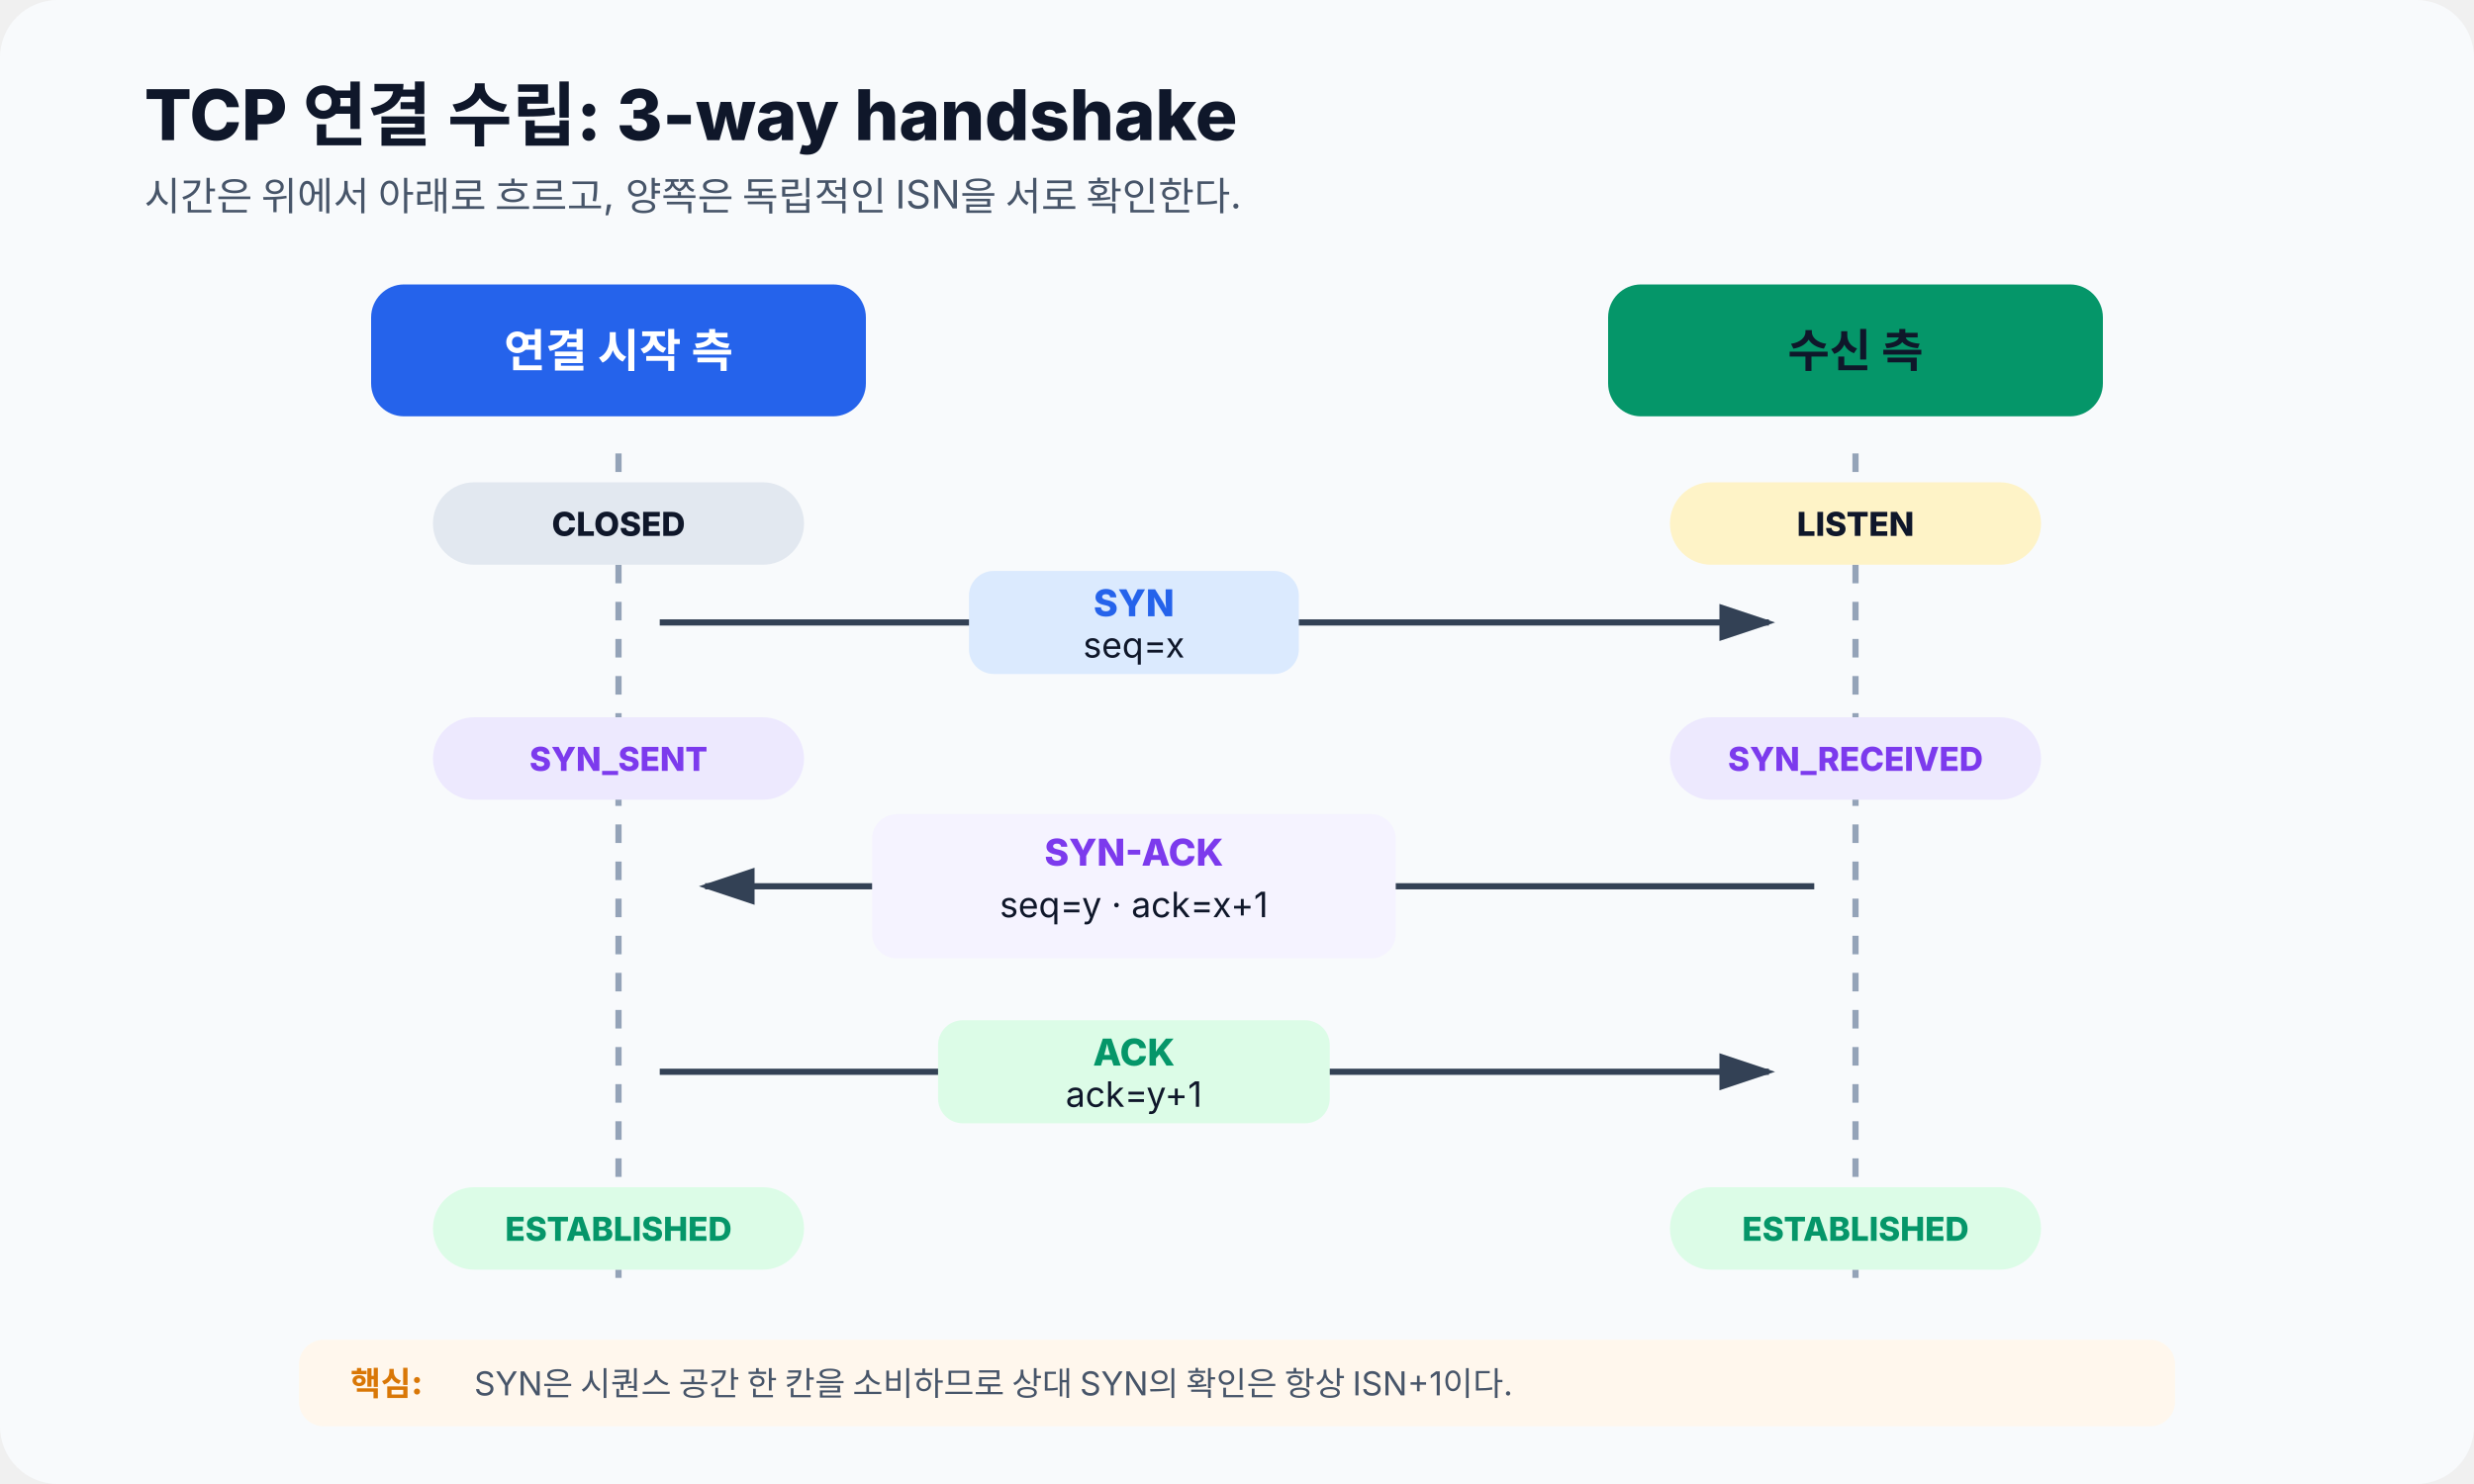
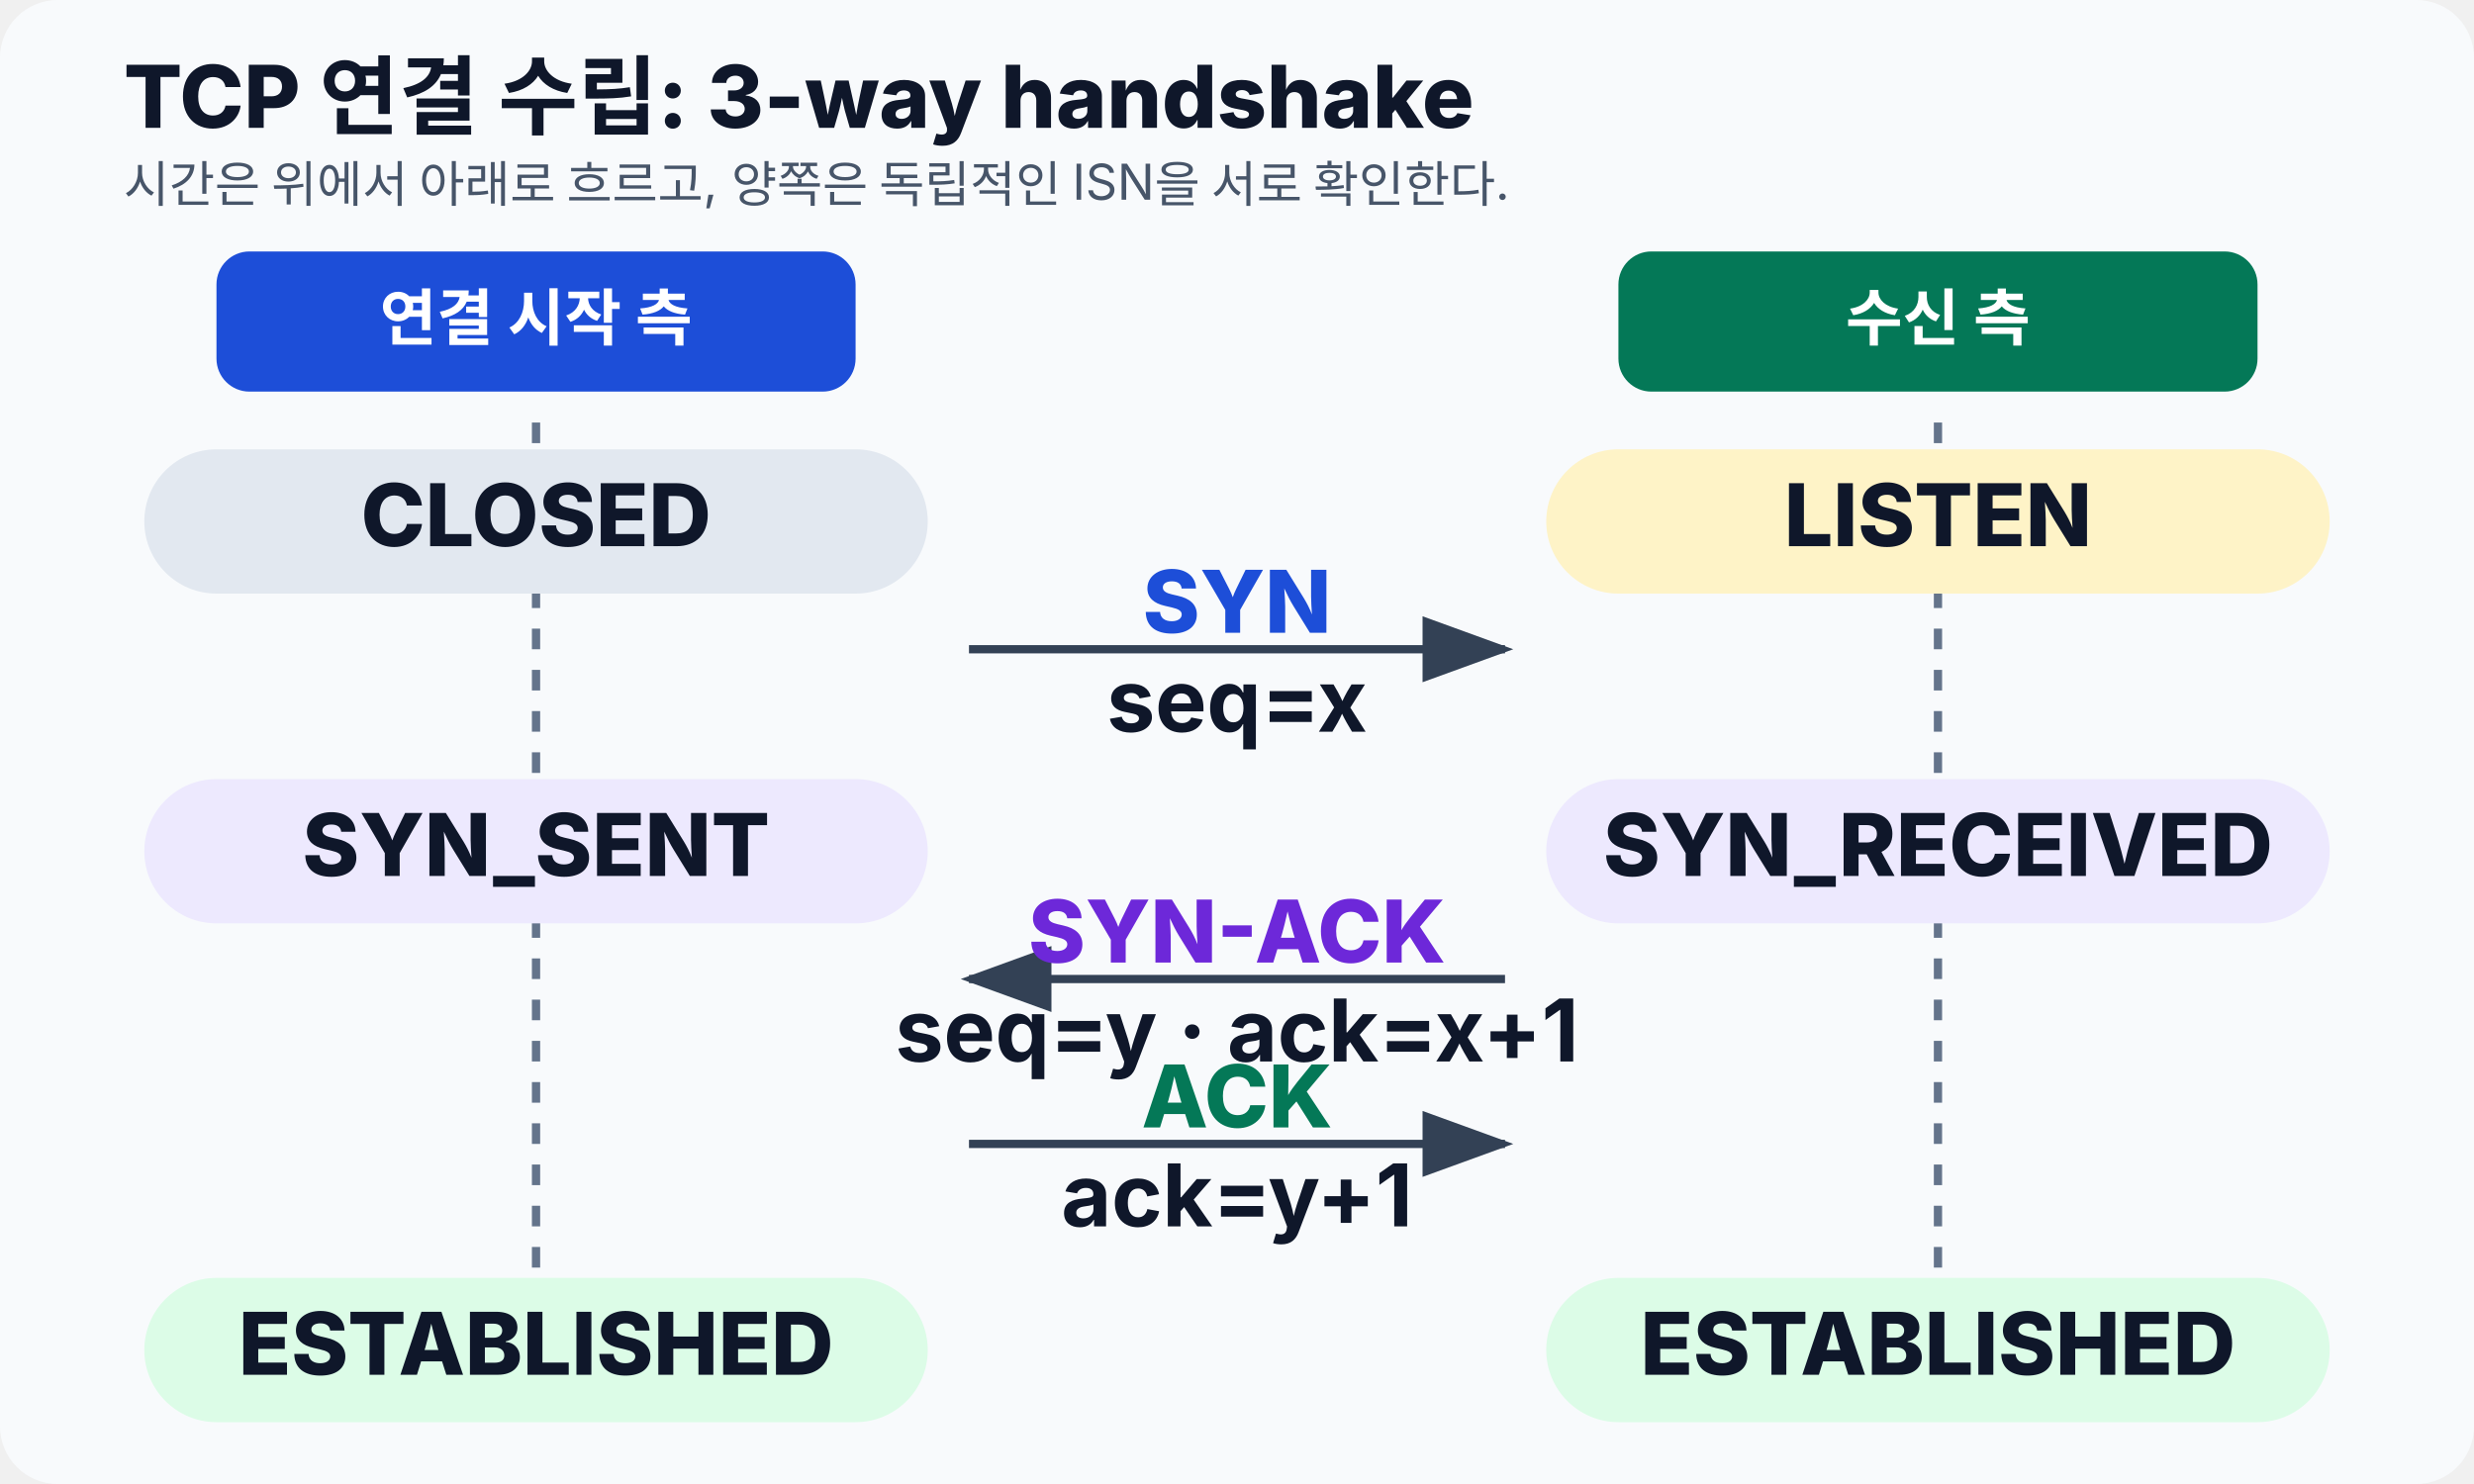
<svg xmlns="http://www.w3.org/2000/svg" viewBox="0 0 1200 720" role="img" aria-labelledby="tcp-three-way-handshake-title tcp-three-way-handshake-desc">
  <style>
-     .bg{fill:#f8fafc}.ink{fill:#0f172a}.muted{fill:#475569}.blue{fill:#2563eb}.violet{fill:#7c3aed}.green{fill:#059669}.amber{fill:#d97706}.danger{fill:#dc2626}.line{fill:none;stroke:#334155;stroke-width:3}.dash{fill:none;stroke:#94a3b8;stroke-width:3;stroke-dasharray:9 9}text{font-family:ui-sans-serif,system-ui,-apple-system,BlinkMacSystemFont,"Segoe UI",sans-serif}.title{font-size:34px;font-weight:800}.subtitle{font-size:19px}.name{font-size:22px;font-weight:800}.label{font-size:18px;font-weight:800}.body{font-size:17px}.chip{font-size:16px;font-weight:800}
+     .bg{fill:#f8fafc}.ink{fill:#0f172a}.muted{fill:#475569}.blue{fill:#1d4ed8}.violet{fill:#6d28d9}.green{fill:#047857}.amber{fill:#92400e}.danger{fill:#b91c1c}.line{fill:none;stroke:#334155;stroke-width:4}.dash{fill:none;stroke:#64748b;stroke-width:4;stroke-dasharray:10 10}text{font-family:ui-sans-serif,system-ui,-apple-system,BlinkMacSystemFont,"Segoe UI",sans-serif}.title{font-size:42px;font-weight:800}.subtitle{font-size:24px}.name{font-size:30px;font-weight:800}.label{font-size:42px;font-weight:800}.sequence{font-size:42px;font-weight:700}.chip{font-size:42px;font-weight:800}.note{font-size:23px}
  </style>
  <rect class="bg" width="1200" height="720" rx="28" />
-   <text class="ink title" x="70" y="68">TCP 연결 수립: 3-way handshake</text>
-   <text class="muted subtitle" x="70" y="102">시간은 위에서 아래로 흐르고, 양쪽은 독립적인 ISN을 서로 확인한다.</text>
-   <rect class="blue" x="180" y="138" width="240" height="64" rx="16" />
-   <text fill="#fff" class="name" x="300" y="178" text-anchor="middle">연결 시작 측</text>
-   <rect class="green" x="780" y="138" width="240" height="64" rx="16" />
-   <text class="ink name" x="900" y="178" text-anchor="middle">수신 측</text>
-   <path class="dash" d="M300 220v400M900 220v400" />
-   <rect x="210" y="234" width="180" height="40" rx="20" fill="#e2e8f0" />
-   <text class="ink chip" x="300" y="260" text-anchor="middle">CLOSED</text>
-   <rect x="810" y="234" width="180" height="40" rx="20" fill="#fef3c7" />
-   <text class="ink chip" x="900" y="260" text-anchor="middle">LISTEN</text>
-   <path class="line" d="M320 302H858" marker-end="url(#arrow)" />
-   <rect x="470" y="277" width="160" height="50" rx="12" fill="#dbeafe" />
-   <text class="blue label" x="550" y="299" text-anchor="middle">SYN</text>
-   <text class="ink body" x="550" y="319" text-anchor="middle">seq=x</text>
-   <rect x="210" y="348" width="180" height="40" rx="20" fill="#ede9fe" />
-   <text class="violet chip" x="300" y="374" text-anchor="middle">SYN_SENT</text>
-   <rect x="810" y="348" width="180" height="40" rx="20" fill="#ede9fe" />
-   <text class="violet chip" x="900" y="374" text-anchor="middle">SYN_RECEIVED</text>
-   <path class="line" d="M880 430H342" marker-end="url(#arrow)" />
-   <rect x="423" y="395" width="254" height="70" rx="12" fill="#f5f3ff" />
-   <text class="violet label" x="550" y="420" text-anchor="middle">SYN-ACK</text>
-   <text class="ink body" x="550" y="445" text-anchor="middle">seq=y · ack=x+1</text>
-   <path class="line" d="M320 520H858" marker-end="url(#arrow)" />
-   <rect x="455" y="495" width="190" height="50" rx="12" fill="#dcfce7" />
-   <text class="green label" x="550" y="517" text-anchor="middle">ACK</text>
-   <text class="ink body" x="550" y="537" text-anchor="middle">ack=y+1</text>
-   <rect x="210" y="576" width="180" height="40" rx="20" fill="#dcfce7" />
-   <text class="green chip" x="300" y="602" text-anchor="middle">ESTABLISHED</text>
-   <rect x="810" y="576" width="180" height="40" rx="20" fill="#dcfce7" />
-   <text class="green chip" x="900" y="602" text-anchor="middle">ESTABLISHED</text>
-   <rect x="145" y="650" width="910" height="42" rx="12" fill="#fff7ed" />
-   <text class="amber" x="170" y="677" font-size="16" font-weight="800">핵심:</text>
-   <text class="muted" x="230" y="677" font-size="16">SYN은 시퀀스 공간 한 칸을 소비하므로 상대 SYN의 확인은 항상 ISN+1이다.</text>
+   <text class="ink title" x="60" y="62">TCP 연결 수립: 3-way handshake</text>
+   <text class="muted subtitle" x="60" y="98">시간은 위에서 아래로 흐르고, 양쪽은 독립적인 ISN을 서로 확인한다.</text>
+   <rect class="blue" x="105" y="122" width="310" height="68" rx="16" />
+   <text fill="#fff" class="name" x="260" y="165" text-anchor="middle">연결 시작 측</text>
+   <rect class="green" x="785" y="122" width="310" height="68" rx="16" />
+   <text fill="#fff" class="name" x="940" y="165" text-anchor="middle">수신 측</text>
+   <path class="dash" d="M260 205v410M940 205v410" />
+   <rect x="70" y="218" width="380" height="70" rx="35" fill="#e2e8f0" />
+   <text class="ink chip" x="260" y="265" text-anchor="middle">CLOSED</text>
+   <rect x="750" y="218" width="380" height="70" rx="35" fill="#fef3c7" />
+   <text class="ink chip" x="940" y="265" text-anchor="middle">LISTEN</text>
+   <path class="line" d="M470 315H730" marker-end="url(#arrow)" />
+   <text class="blue label" x="600" y="307" text-anchor="middle">SYN</text>
+   <text class="ink sequence" x="600" y="355" text-anchor="middle">seq=x</text>
+   <rect x="70" y="378" width="380" height="70" rx="35" fill="#ede9fe" />
+   <text class="ink chip" x="260" y="425" text-anchor="middle">SYN_SENT</text>
+   <rect x="750" y="378" width="380" height="70" rx="35" fill="#ede9fe" />
+   <text class="ink chip" x="940" y="425" text-anchor="middle">SYN_RECEIVED</text>
+   <path class="line" d="M730 475H470" marker-end="url(#arrow)" />
+   <text class="violet label" x="600" y="467" text-anchor="middle">SYN-ACK</text>
+   <text class="ink sequence" x="600" y="515" text-anchor="middle">seq=y · ack=x+1</text>
+   <path class="line" d="M470 555H730" marker-end="url(#arrow)" />
+   <text class="green label" x="600" y="547" text-anchor="middle">ACK</text>
+   <text class="ink sequence" x="600" y="595" text-anchor="middle">ack=y+1</text>
+   <rect x="70" y="620" width="380" height="70" rx="35" fill="#dcfce7" />
+   <text class="ink chip" x="260" y="667" text-anchor="middle">ESTABLISHED</text>
+   <rect x="750" y="620" width="380" height="70" rx="35" fill="#dcfce7" />
+   <text class="ink chip" x="940" y="667" text-anchor="middle">ESTABLISHED</text>
  <defs>
-     <marker id="arrow" markerWidth="10" markerHeight="10" refX="8" refY="3" orient="auto">
-       <path d="M0,0 L0,6 L9,3 z" fill="#334155" />
+     <marker id="arrow" markerWidth="12" markerHeight="12" refX="10" refY="4" orient="auto">
+       <path d="M0,0 L0,8 L11,4 z" fill="#334155" />
    </marker>
  </defs>
</svg>
